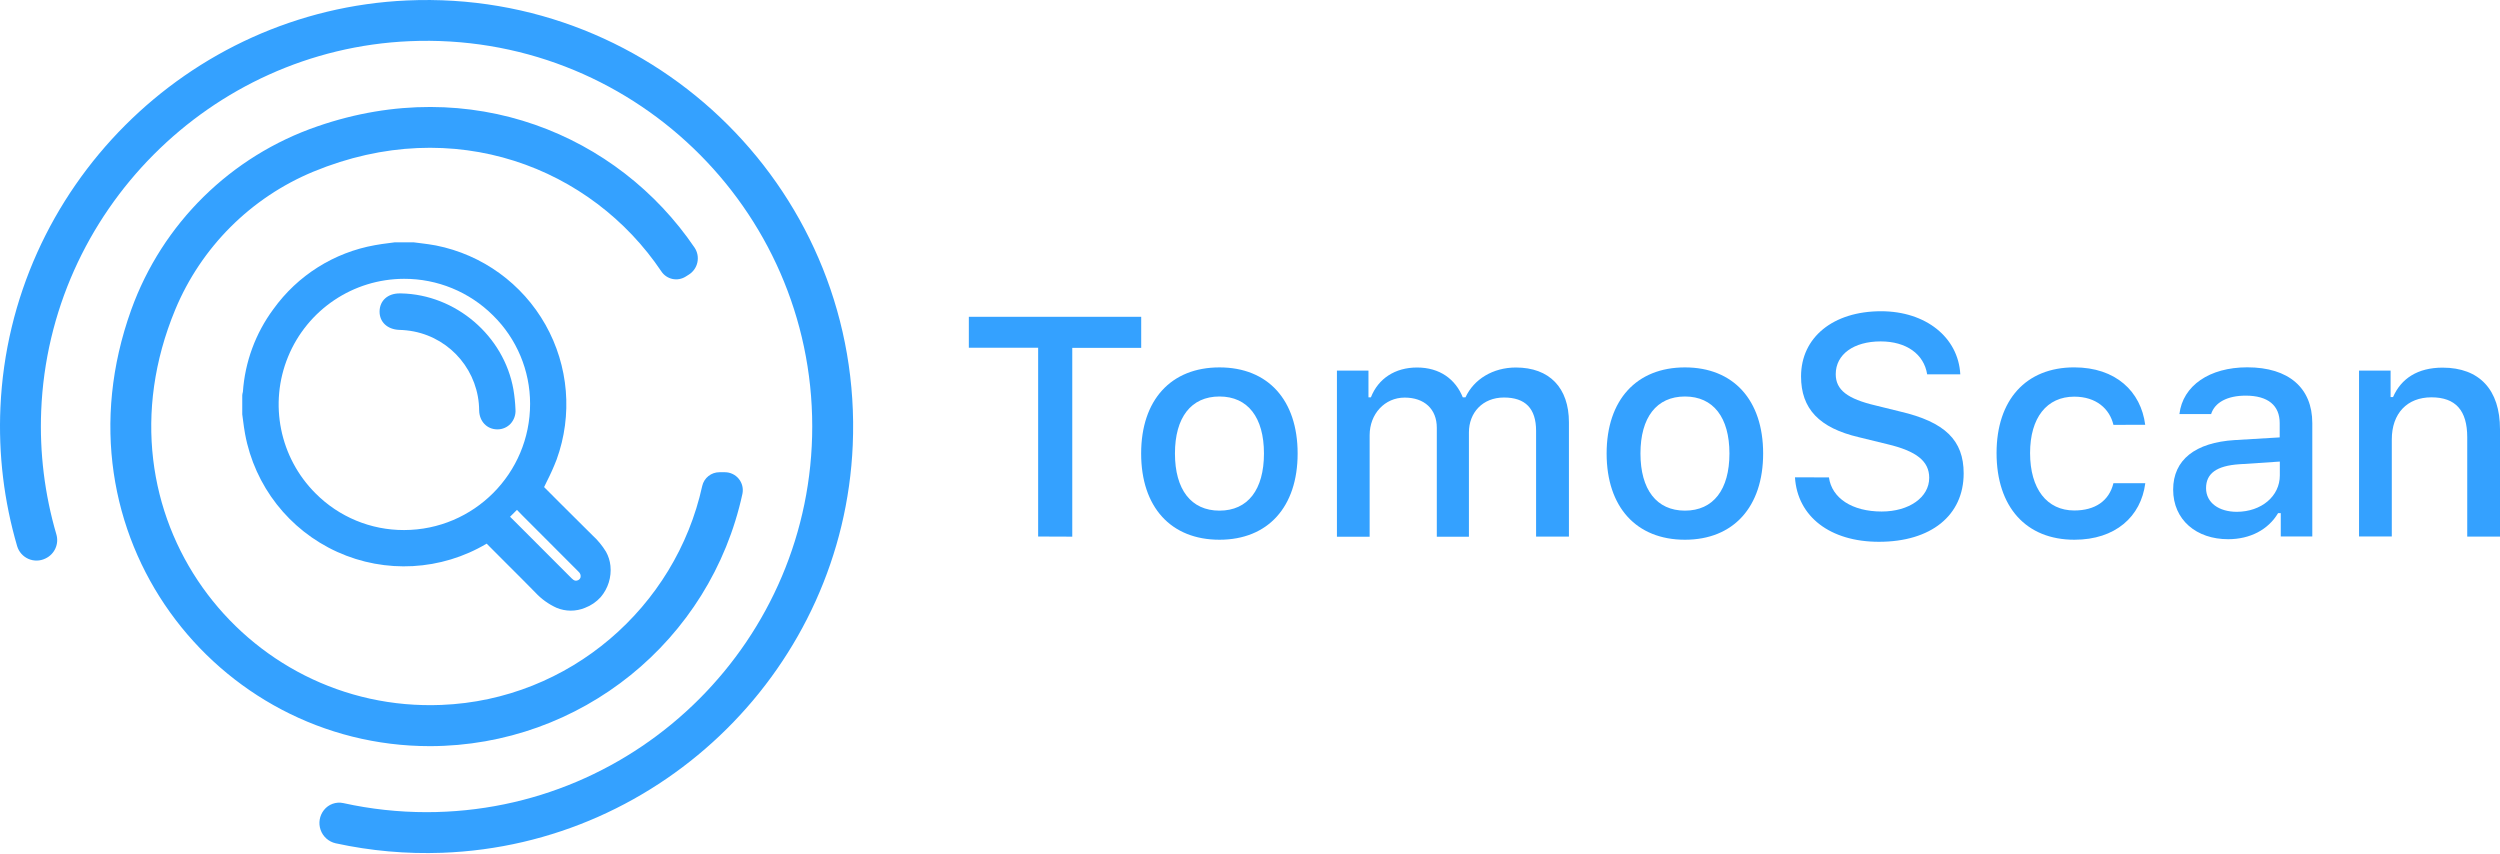
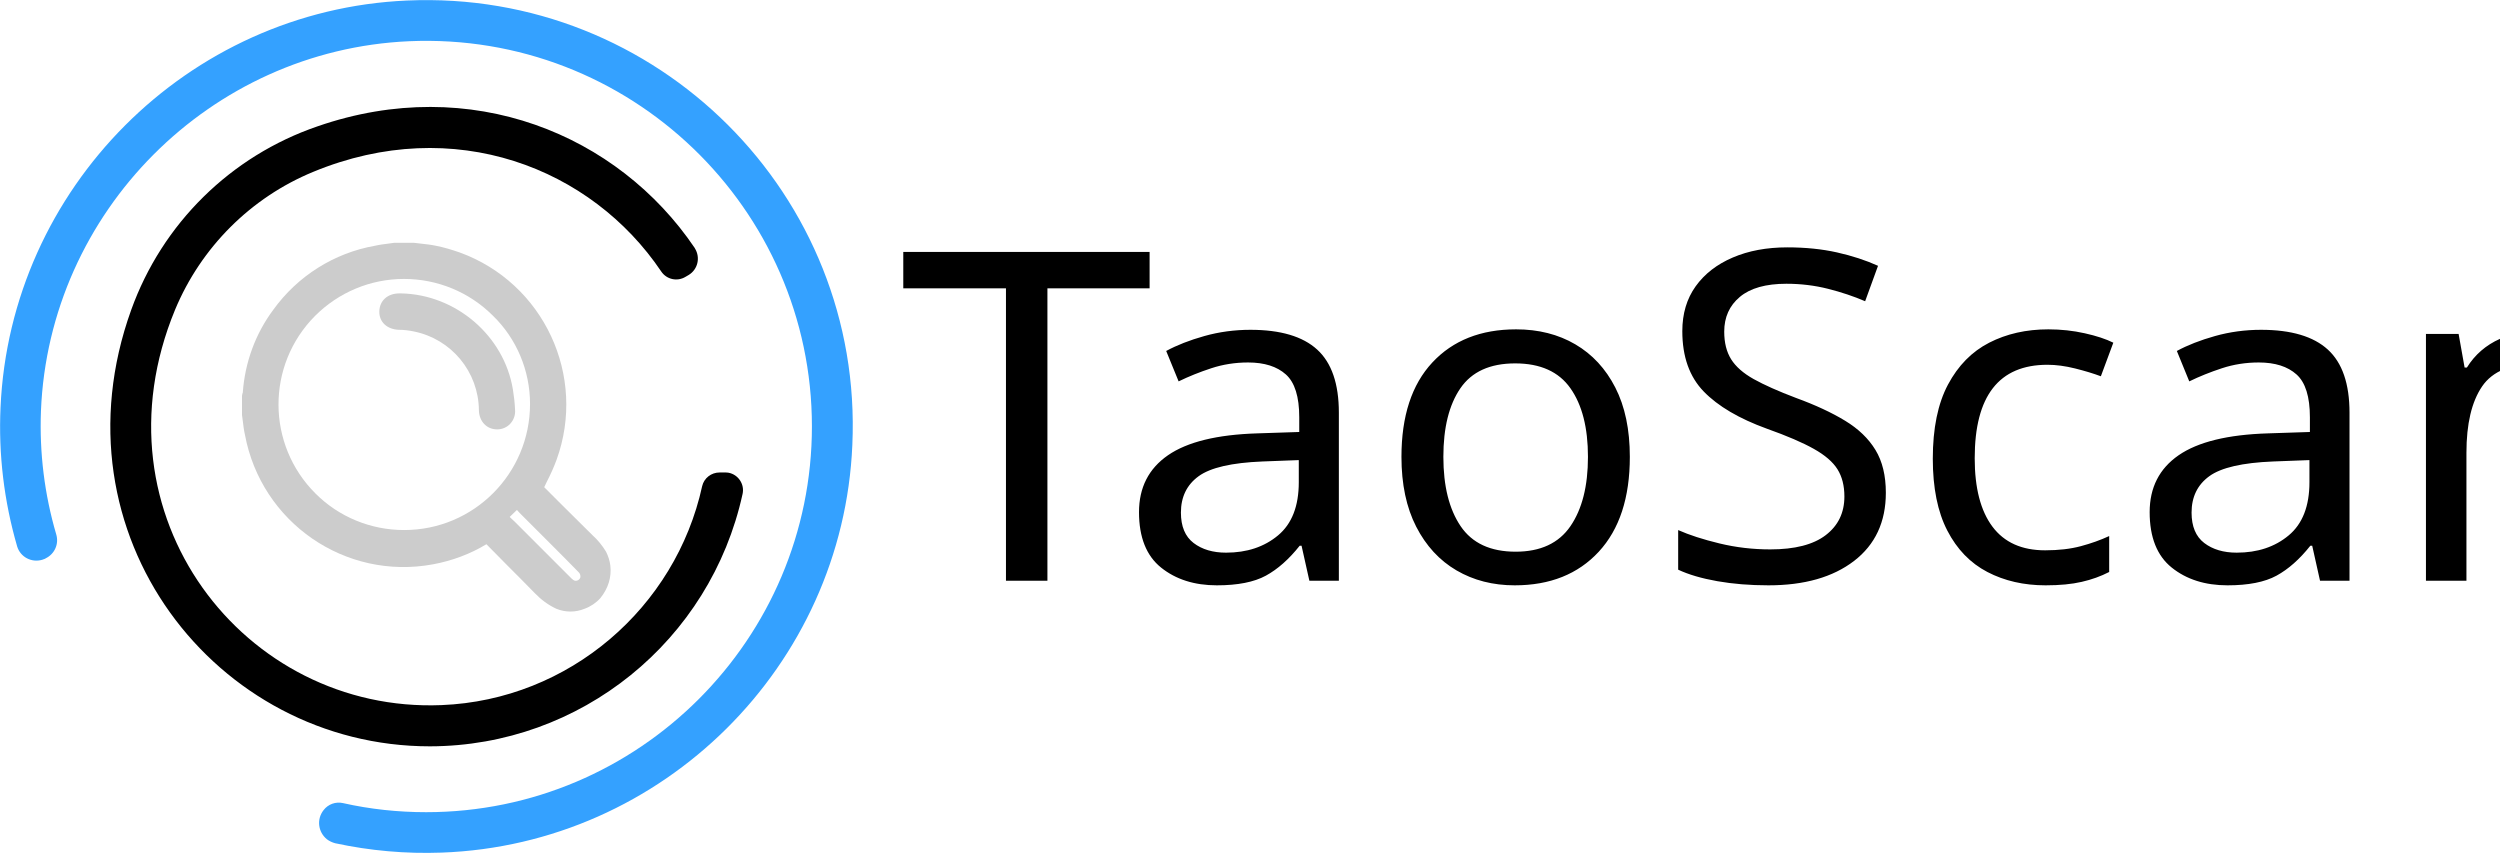
- <svg xmlns="http://www.w3.org/2000/svg" id="Layer_1" data-name="Layer 1" viewBox="0 0 933.93 318.72">
-   <defs>
-     <style>.cls-1{fill:#34a1ff;}</style>
-   </defs>
-   <path class="cls-1" d="M497.42,399.14a6.7,6.7,0,0,0-6.56-8.07h-2a6.59,6.59,0,0,0-6.46,5.13C472.46,441.52,432.78,476.1,385,478c-73.57,3-131.32-70.82-99.47-147.66a95.45,95.45,0,0,1,51.6-51.55c52.72-21.8,104-1.44,130,37.25A6.64,6.64,0,0,0,476.2,318l1.18-.74a7.19,7.19,0,0,0,2.15-10.11C450.92,265,396.1,242,338.67,261.85a112.89,112.89,0,0,0-69.58,68.55c-30.19,84,31.66,163,111.6,163A119.6,119.6,0,0,0,497.42,399.14Z" transform="translate(-220.07 -214.66)" />
-   <path class="cls-1" d="M372.12,214.83c-81.95,3.68-148.27,70.09-151.89,152a159.22,159.22,0,0,0,6.25,51.88,7.55,7.55,0,0,0,10.5,4.62l.14-.07a7.57,7.57,0,0,0,4-9,143.48,143.48,0,0,1-5.66-46.11c3-74.37,63.16-134.84,137.51-138.1,82.37-3.62,150.53,62.35,150.53,143.93,0,79.45-64.63,144.08-144.08,144.08a144.29,144.29,0,0,1-31.1-3.39,7.25,7.25,0,0,0-7.23,2.6,7.77,7.77,0,0,0,4.37,12.42,159.56,159.56,0,0,0,39.75,3.55c82.61-3,149.88-69.69,153.42-152.28C542.65,287.52,465.64,210.62,372.12,214.83Z" transform="translate(-220.07 -214.66)" />
-   <path class="cls-1" d="M448.11,426a13.69,13.69,0,0,0-1.65-5.22,28.49,28.49,0,0,0-5.15-6.23c-4-3.95-8.16-8.09-11.79-11.73l-6.19-6.2c.31-.64.63-1.29.94-1.94l.11-.22a86,86,0,0,0,3.64-8.15,60.48,60.48,0,0,0-45.09-79.95c-1.88-.36-3.83-.61-5.6-.83l-2.61-.33-.2,0h-6.71l-.38,0-2.2.29c-1.55.2-3.32.42-5.05.75a59.57,59.57,0,0,0-38,23.93,58.71,58.71,0,0,0-11.37,30.88,2.08,2.08,0,0,1-.08.33l-.1.43a2.6,2.6,0,0,0-.06.56l0,6.88a1.27,1.27,0,0,0,0,.2c.11.76.2,1.51.3,2.26.2,1.57.43,3.35.76,5.1a60.38,60.38,0,0,0,90.24,40.94q3.9,3.95,7.84,7.86c3.39,3.38,6.9,6.88,10.3,10.35a24.84,24.84,0,0,0,8,5.77,13.86,13.86,0,0,0,10.6,0,15.1,15.1,0,0,0,5.86-4A15.56,15.56,0,0,0,448.11,426Zm-34.92-20.86c.63.67,1.28,1.35,1.94,2l10.7,10.71q5.24,5.22,10.44,10.46a2.13,2.13,0,0,1,.67,2.05,1.68,1.68,0,0,1-1.3,1.17c-.51.13-1.05.16-2-.8q-10.58-10.61-21.18-21.2L410.91,408l-.3-.3Zm4.91-39.62a47.14,47.14,0,0,1-47,47.15h-.1a46.39,46.39,0,0,1-33-13.65A46.93,46.93,0,0,1,371,318.82h0a46.91,46.91,0,0,1,33.25,13.67A46.31,46.31,0,0,1,418.1,365.54Z" transform="translate(-220.07 -214.66)" />
-   <path class="cls-1" d="M369.9,324.27h-.56c-4.4,0-7.4,2.68-7.47,6.68s2.92,6.74,7.25,6.94a33.89,33.89,0,0,1,5.58.6A30.29,30.29,0,0,1,399.07,368c.08,4.09,2.94,7.06,6.79,7.06H406a6.67,6.67,0,0,0,4.8-2.1,7.12,7.12,0,0,0,1.84-5.29,59.09,59.09,0,0,0-.77-7.5C408.34,340.11,390.33,324.68,369.9,324.27Z" transform="translate(-220.07 -214.66)" />
-   <path class="cls-1" d="M607.89,415.09V344.56H582V333h64.39v11.61H620.64v70.53Z" transform="translate(-220.07 -214.66)" />
-   <path class="cls-1" d="M646.37,384.07c0-20,11.15-32.16,29.26-32.16s29.2,12.18,29.2,32.16-11.1,32.22-29.2,32.22S646.37,404.16,646.37,384.07Zm45.88,0c0-13.44-6-21.29-16.62-21.29S659,370.63,659,384.07s6,21.35,16.63,21.35S692.25,397.56,692.25,384.07Z" transform="translate(-220.07 -214.66)" />
-   <path class="cls-1" d="M719.51,353.1h11.78v10h.91c2.74-7,9-11.15,17.25-11.15,8.49,0,14.35,4.38,17.08,11.15h1c3.13-6.77,10.25-11.15,18.84-11.15,12.53,0,19.81,7.57,19.81,20.49v42.69H793.91v-39.5c0-8.37-4-12.47-12-12.47s-13.09,5.69-13.09,13v39h-12v-40.7c0-7-4.67-11.27-12-11.27-7.45,0-13.09,6.09-13.09,14.06v37.91H719.51Z" transform="translate(-220.07 -214.66)" />
-   <path class="cls-1" d="M820.26,384.07c0-20,11.16-32.16,29.26-32.16s29.21,12.18,29.21,32.16-11.11,32.22-29.21,32.22S820.26,404.16,820.26,384.07Zm45.88,0c0-13.44-6-21.29-16.62-21.29s-16.62,7.85-16.62,21.29,6,21.35,16.62,21.35S866.14,397.56,866.14,384.07Z" transform="translate(-220.07 -214.66)" />
-   <path class="cls-1" d="M903.31,393c1.08,7.8,8.71,12.75,19.7,12.75,10.25,0,17.76-5.3,17.76-12.58,0-6.26-4.78-10-15.65-12.58L914.53,378c-14.86-3.47-21.64-10.64-21.64-22.71,0-14.63,12-24.36,29.89-24.36,16.68,0,28.86,9.73,29.6,23.56H940c-1.19-7.57-7.8-12.29-17.36-12.29-10.08,0-16.79,4.84-16.79,12.24,0,5.86,4.32,9.22,15,11.72l9,2.22c16.85,3.93,23.79,10.76,23.79,23.12,0,15.71-12.18,25.56-31.65,25.56-18.22,0-30.45-9.4-31.37-24.08Z" transform="translate(-220.07 -214.66)" />
-   <path class="cls-1" d="M1009.59,373.37c-1.43-6-6.43-10.53-14.63-10.53-10.25,0-16.51,7.85-16.51,21.06,0,13.43,6.32,21.46,16.51,21.46,7.74,0,13-3.53,14.63-10.19h11.9c-1.6,12.47-11.16,21.12-26.48,21.12-18,0-29.08-12.18-29.08-32.39,0-19.87,11-32,29-32,15.54,0,24.93,9,26.53,21.46Z" transform="translate(-220.07 -214.66)" />
-   <path class="cls-1" d="M1031.9,397.56c0-11.16,8.31-17.59,23-18.5l16.8-1v-5.35c0-6.55-4.33-10.25-12.7-10.25-6.83,0-11.55,2.51-12.92,6.89h-11.84c1.25-10.64,11.27-17.47,25.33-17.47,15.54,0,24.31,7.74,24.31,20.83v42.35h-11.78v-8.71h-1c-3.7,6.21-10.48,9.74-18.62,9.74C1040.61,416.12,1031.9,408.89,1031.9,397.56Zm39.85-5.29v-5.18l-15.15,1c-8.54.57-12.41,3.48-12.41,8.94s4.84,8.83,11.5,8.83C1064.92,405.82,1071.75,400,1071.75,392.27Z" transform="translate(-220.07 -214.66)" />
-   <path class="cls-1" d="M1101.34,353.1h11.79V363h.91c3-6.89,9.16-11,18.5-11,13.83,0,21.46,8.31,21.46,23v40.13h-12.24V378c0-10-4.33-14.91-13.38-14.91s-14.8,6-14.8,15.71v36.26h-12.24Z" transform="translate(-220.07 -214.66)" />
+ <svg xmlns="http://www.w3.org/2000/svg" version="1.1" id="Layer_1" x="0px" y="0px" viewBox="0 0 933.9 318.7" style="enable-background:new 0 0 933.9 318.7;" xml:space="preserve">
+   <style type="text/css">
+ 	.st0{fill:#34A1FF;}
+ 	.st1{fill:#CCCCCC;}
+ 	.st2{font-family:'MyriadPro-Regular';}
+ 	.st3{font-size:172px;}
+ </style>
+   <path d="M277.4,184.5c0.8-3.6-1.6-7.2-5.2-7.9c-0.5-0.1-0.9-0.1-1.4-0.1h-2c-3.1,0-5.8,2.1-6.5,5.1c-9.9,45.3-49.6,79.9-97.4,81.8  c-73.6,3-131.3-70.8-99.5-147.7c9.7-23.3,28.3-41.9,51.6-51.5c52.7-21.8,104-1.4,130,37.2c2,3,6,3.9,9.1,2l1.2-0.7  c3.4-2.1,4.4-6.5,2.3-9.9c0-0.1-0.1-0.1-0.1-0.2C230.9,50.3,176,27.3,118.6,47.2c-32.4,11.1-58,36.3-69.6,68.6  c-30.2,84,31.7,163,111.6,163C216.9,278.7,265.4,239.4,277.4,184.5z" />
+   <path class="st0" d="M152,0.2C70.1,3.8,3.8,70.3,0.2,152.2c-0.8,17.5,1.3,35,6.2,51.9c1.2,4,5.4,6.2,9.4,5c0.4-0.1,0.7-0.3,1.1-0.4  l0.1-0.1c3.4-1.6,5.1-5.4,4-9c-4.4-15-6.3-30.5-5.7-46.1c3-74.4,63.2-134.8,137.5-138.1c82.4-3.6,150.5,62.4,150.5,143.9  c0,79.4-64.6,144.1-144.1,144.1c-10.5,0-20.9-1.1-31.1-3.4c-2.7-0.6-5.5,0.4-7.2,2.6c-2.7,3.4-2.1,8.2,1.2,10.9  c0.9,0.7,2,1.2,3.1,1.5c13,2.8,26.4,4,39.8,3.5c82.6-3,149.9-69.7,153.4-152.3C322.6,72.9,245.6-4,152,0.2z" />
+   <path class="st1" d="M228,211.3c-0.2-1.8-0.8-3.6-1.6-5.2c-1.4-2.3-3.1-4.4-5.1-6.2c-4-4-8.2-8.1-11.8-11.7l-6.2-6.2  c0.3-0.6,0.6-1.3,0.9-1.9l0.1-0.2c1.4-2.7,2.6-5.4,3.6-8.1c11.4-31.4-4.8-66.1-36.2-77.5c-2.9-1-5.8-1.9-8.9-2.5  c-1.9-0.4-3.8-0.6-5.6-0.8l-2.6-0.3h-0.2h-6.7h-0.4l-2.2,0.3c-1.5,0.2-3.3,0.4-5,0.8c-15.3,2.7-28.9,11.3-38,23.9  c-6.7,9-10.6,19.7-11.4,30.9c0,0.1,0,0.2-0.1,0.3l-0.1,0.4c0,0.2-0.1,0.4-0.1,0.6v6.9c0,0.1,0,0.1,0,0.2c0.1,0.8,0.2,1.5,0.3,2.3  c0.2,1.6,0.4,3.4,0.8,5.1c6.1,32.8,37.5,54.5,70.3,48.4c7-1.3,13.8-3.8,19.9-7.5c2.6,2.6,5.2,5.3,7.8,7.9c3.4,3.4,6.9,6.9,10.3,10.4  c2.3,2.4,5,4.4,8,5.8c3.4,1.4,7.2,1.4,10.6,0c2.2-0.8,4.3-2.2,5.9-4C227.2,219.8,228.5,215.6,228,211.3z M193.1,190.5  c0.6,0.7,1.3,1.4,1.9,2l10.7,10.7c3.5,3.5,7,7,10.4,10.5c0.6,0.5,0.8,1.3,0.7,2c-0.2,0.6-0.7,1.1-1.3,1.2c-0.5,0.1-1,0.2-2-0.8  c-7.1-7.1-14.1-14.1-21.2-21.2l-1.6-1.5l-0.3-0.3L193.1,190.5z M198,150.9c0,26-21,47.1-47,47.1h-0.1c-12.4,0-24.3-4.9-33-13.6  c-18.4-18.3-18.5-48-0.2-66.4c8.8-8.8,20.7-13.8,33.2-13.8l0,0c12.5,0,24.4,4.9,33.2,13.7C193,126.5,198,138.5,198,150.9L198,150.9z  " />
+   <path class="st1" d="M149.8,109.6h-0.6c-4.4,0-7.4,2.7-7.5,6.7s2.9,6.7,7.2,6.9c1.9,0,3.7,0.2,5.6,0.6c14.1,2.8,24.3,15.1,24.4,29.5  c0.1,4.1,2.9,7.1,6.8,7.1h0.1c1.8,0,3.6-0.8,4.8-2.1c1.3-1.4,2-3.3,1.8-5.3c-0.1-2.5-0.4-5-0.8-7.5  C188.3,125.4,170.3,110,149.8,109.6z" />
+   <text transform="matrix(1 0 0 1 335.7105 216.936)" class="st2 st3">TaoScan</text>
</svg>
